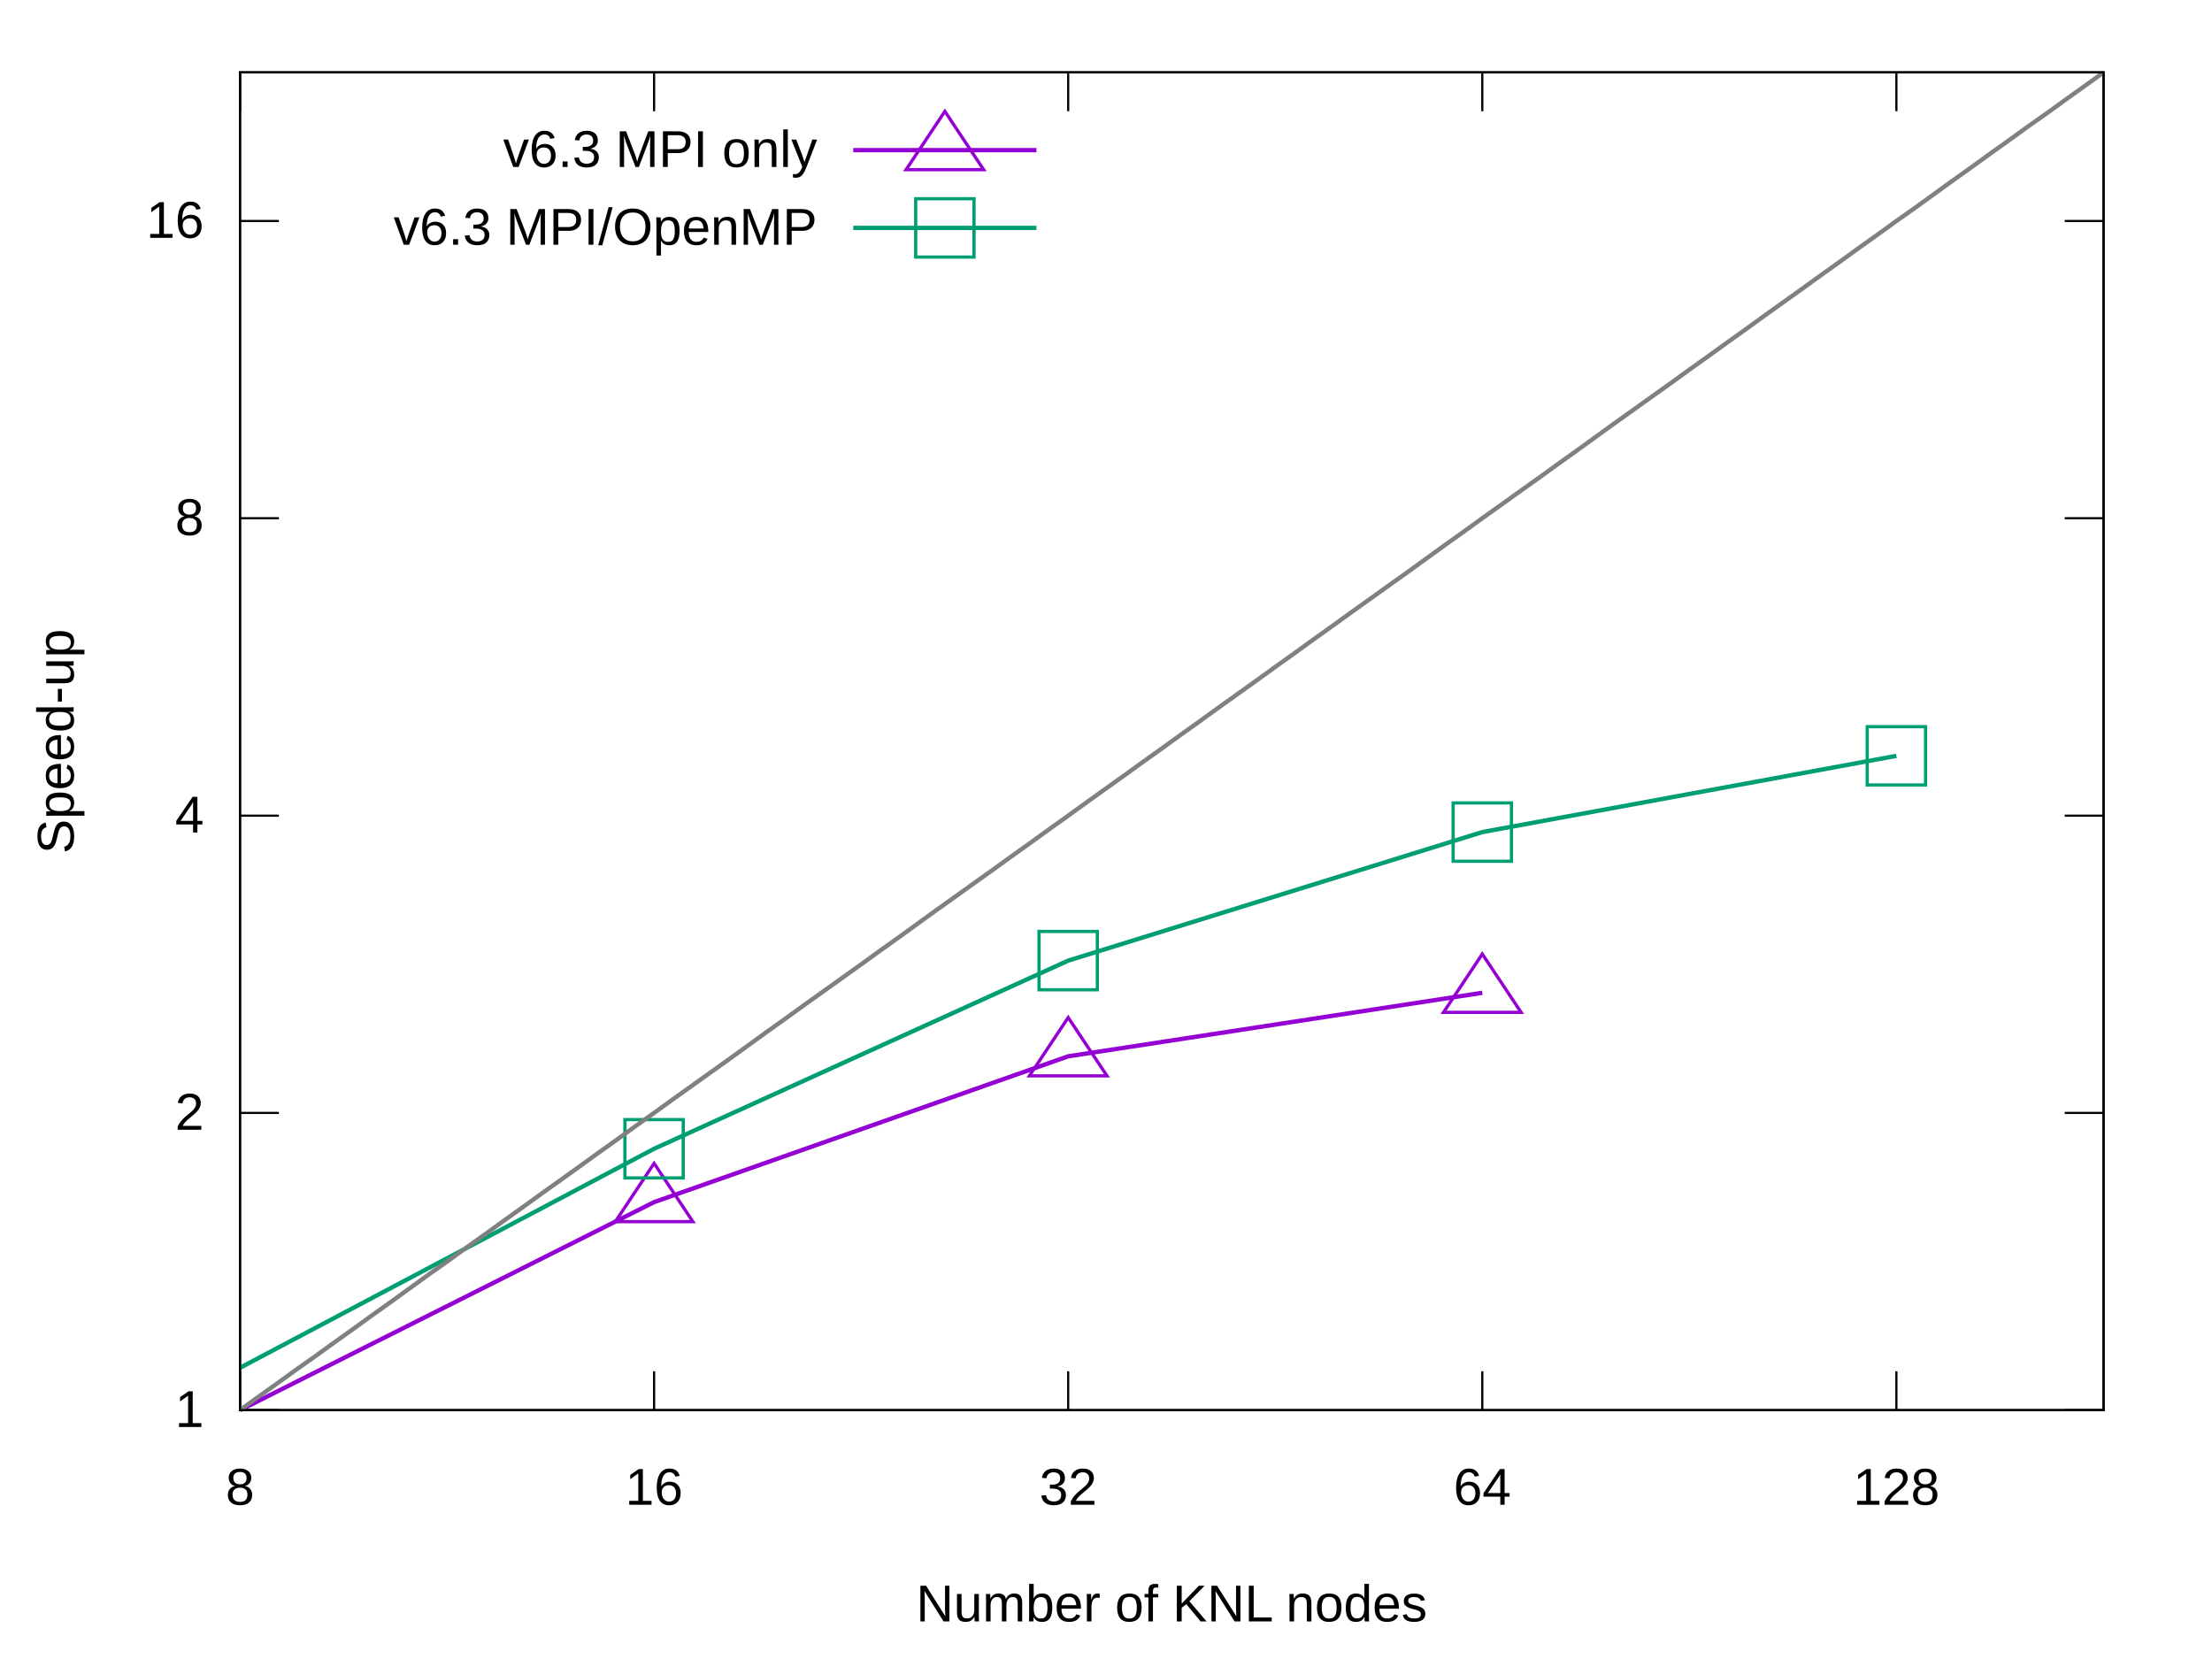
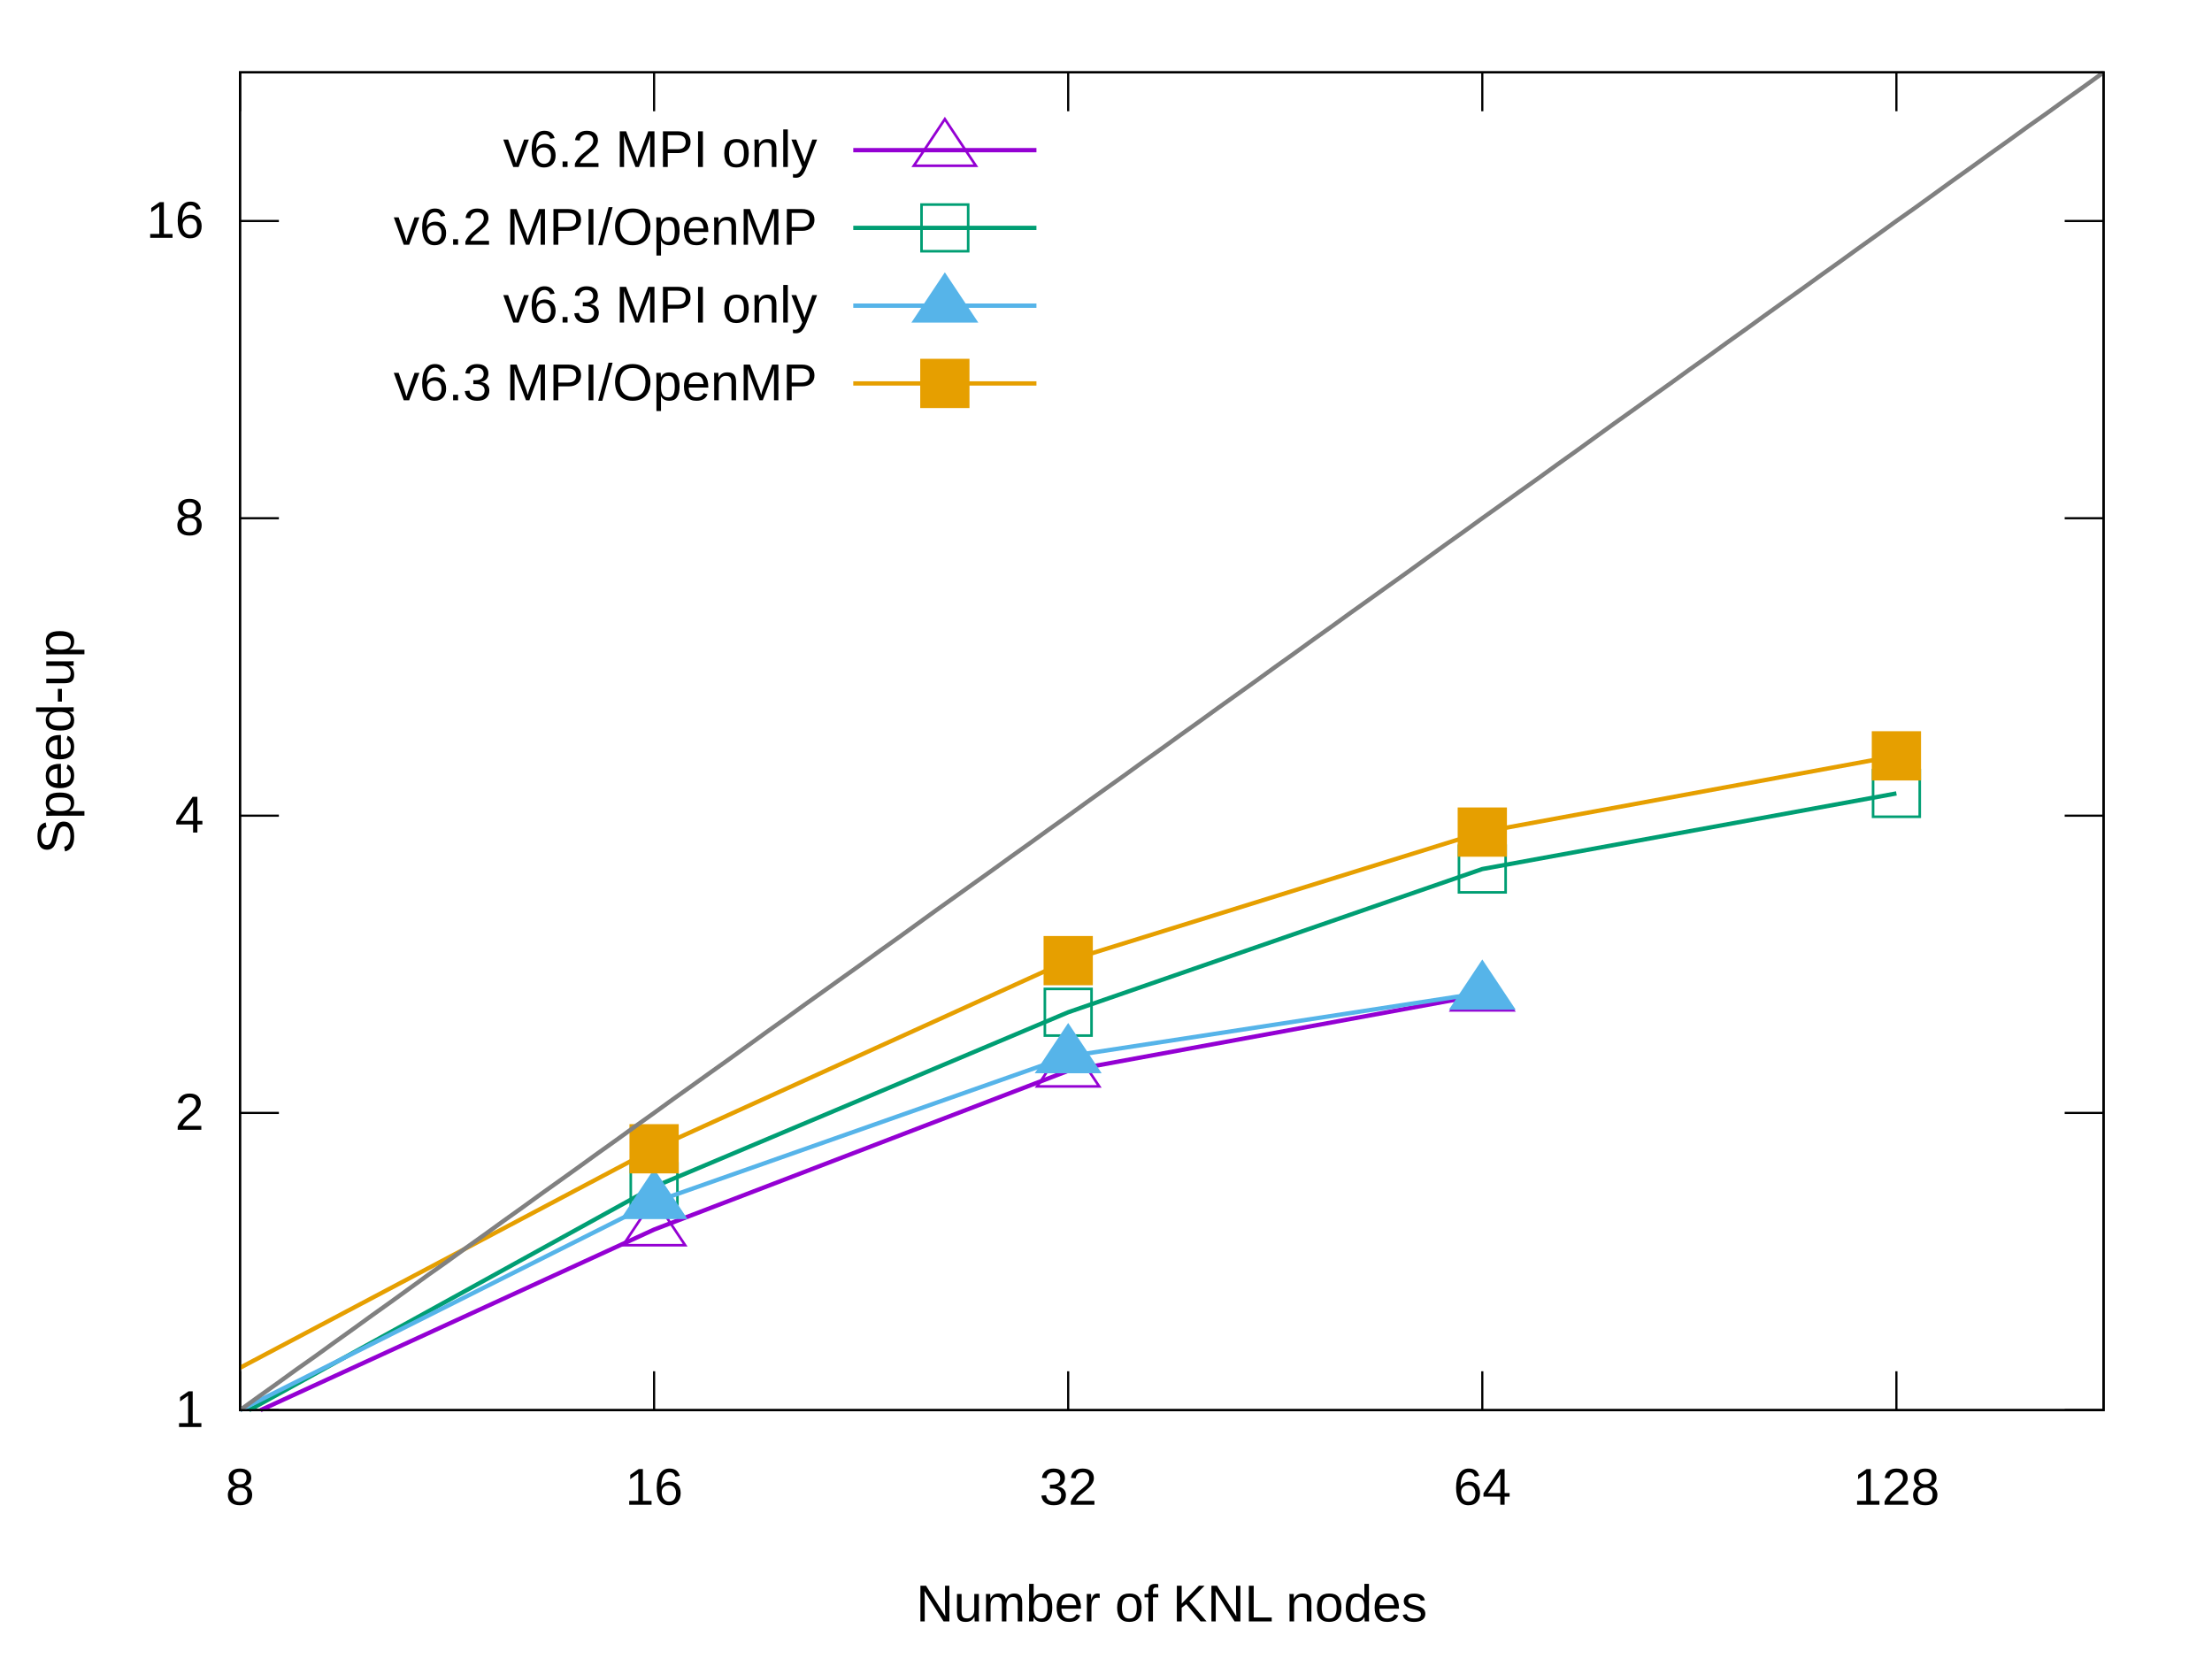
<svg xmlns="http://www.w3.org/2000/svg" xmlns:xlink="http://www.w3.org/1999/xlink" width="1024" height="768" viewBox="0 0 1024 768">
  <g id="gnuplot_canvas">
    <rect x="0" y="0" width="1024" height="768" fill="none" />
    <defs>
      <circle id="gpDot" r="0.5" stroke-width="0.5" />
      <path id="gpPt0" stroke-width="0.111" stroke="currentColor" d="M-1,0 h2 M0,-1 v2" />
      <path id="gpPt1" stroke-width="0.111" stroke="currentColor" d="M-1,-1 L1,1 M1,-1 L-1,1" />
      <path id="gpPt2" stroke-width="0.111" stroke="currentColor" d="M-1,0 L1,0 M0,-1 L0,1 M-1,-1 L1,1 M-1,1 L1,-1" />
      <rect id="gpPt3" stroke-width="0.111" stroke="currentColor" x="-1" y="-1" width="2" height="2" />
      <rect id="gpPt4" stroke-width="0.111" stroke="currentColor" fill="currentColor" x="-1" y="-1" width="2" height="2" />
      <circle id="gpPt5" stroke-width="0.111" stroke="currentColor" cx="0" cy="0" r="1" />
      <use xlink:href="#gpPt5" id="gpPt6" fill="currentColor" stroke="none" />
      <path id="gpPt7" stroke-width="0.111" stroke="currentColor" d="M0,-1.33 L-1.33,0.67 L1.33,0.67 z" />
      <use xlink:href="#gpPt7" id="gpPt8" fill="currentColor" stroke="none" />
      <use xlink:href="#gpPt7" id="gpPt9" stroke="currentColor" transform="rotate(180)" />
      <use xlink:href="#gpPt9" id="gpPt10" fill="currentColor" stroke="none" />
      <use xlink:href="#gpPt3" id="gpPt11" stroke="currentColor" transform="rotate(45)" />
      <use xlink:href="#gpPt11" id="gpPt12" fill="currentColor" stroke="none" />
      <path id="gpPt13" stroke-width="0.111" stroke="currentColor" d="M0,1.330 L1.265,0.411 L0.782,-1.067 L-0.782,-1.076 L-1.265,0.411 z" />
      <use xlink:href="#gpPt13" id="gpPt14" fill="currentColor" stroke="none" />
      <filter id="textbox" filterUnits="objectBoundingBox" x="0" y="0" height="1" width="1">
        <feFlood flood-color="white" flood-opacity="1" result="bgnd" />
        <feComposite in="SourceGraphic" in2="bgnd" operator="atop" />
      </filter>
      <filter id="greybox" filterUnits="objectBoundingBox" x="0" y="0" height="1" width="1">
        <feFlood flood-color="lightgrey" flood-opacity="1" result="grey" />
        <feComposite in="SourceGraphic" in2="grey" operator="atop" />
      </filter>
    </defs>
    <g fill="none" color="white" stroke="black" stroke-width="1.00" stroke-linecap="butt" stroke-linejoin="miter">
</g>
    <g fill="none" color="black" stroke="currentColor" stroke-width="1.00" stroke-linecap="butt" stroke-linejoin="miter">
      <path stroke="black" d="M111.1,652.8 L129.1,652.8 M973.8,652.8 L955.8,652.8  " />
      <g transform="translate(94.4,660.6)" stroke="none" fill="black" font-family="Arial" font-size="24.00" text-anchor="end">
        <text>
          <tspan font-family="Arial">1</tspan>
        </text>
      </g>
    </g>
    <g fill="none" color="black" stroke="currentColor" stroke-width="1.00" stroke-linecap="butt" stroke-linejoin="miter">
      <path stroke="black" d="M111.1,515.2 L129.1,515.2 M973.8,515.2 L955.8,515.2  " />
      <g transform="translate(94.4,523.0)" stroke="none" fill="black" font-family="Arial" font-size="24.00" text-anchor="end">
        <text>
          <tspan font-family="Arial">2</tspan>
        </text>
      </g>
    </g>
    <g fill="none" color="black" stroke="currentColor" stroke-width="1.00" stroke-linecap="butt" stroke-linejoin="miter">
      <path stroke="black" d="M111.1,377.6 L129.1,377.6 M973.8,377.6 L955.8,377.6  " />
      <g transform="translate(94.4,385.4)" stroke="none" fill="black" font-family="Arial" font-size="24.00" text-anchor="end">
        <text>
          <tspan font-family="Arial">4</tspan>
        </text>
      </g>
    </g>
    <g fill="none" color="black" stroke="currentColor" stroke-width="1.00" stroke-linecap="butt" stroke-linejoin="miter">
      <path stroke="black" d="M111.1,239.9 L129.1,239.9 M973.8,239.9 L955.8,239.9  " />
      <g transform="translate(94.4,247.7)" stroke="none" fill="black" font-family="Arial" font-size="24.00" text-anchor="end">
        <text>
          <tspan font-family="Arial">8</tspan>
        </text>
      </g>
    </g>
    <g fill="none" color="black" stroke="currentColor" stroke-width="1.00" stroke-linecap="butt" stroke-linejoin="miter">
      <path stroke="black" d="M111.1,102.3 L129.1,102.3 M973.8,102.3 L955.8,102.3  " />
      <g transform="translate(94.4,110.1)" stroke="none" fill="black" font-family="Arial" font-size="24.00" text-anchor="end">
        <text>
          <tspan font-family="Arial">16</tspan>
        </text>
      </g>
    </g>
    <g fill="none" color="black" stroke="currentColor" stroke-width="1.00" stroke-linecap="butt" stroke-linejoin="miter">
      <path stroke="black" d="M111.1,652.8 L111.1,634.8 M111.1,33.5 L111.1,51.5  " />
      <g transform="translate(111.1,696.6)" stroke="none" fill="black" font-family="Arial" font-size="24.00" text-anchor="middle">
        <text>
          <tspan font-family="Arial">8</tspan>
        </text>
      </g>
    </g>
    <g fill="none" color="black" stroke="currentColor" stroke-width="1.00" stroke-linecap="butt" stroke-linejoin="miter">
      <path stroke="black" d="M302.8,652.8 L302.8,634.8 M302.8,33.5 L302.8,51.5  " />
      <g transform="translate(302.8,696.6)" stroke="none" fill="black" font-family="Arial" font-size="24.00" text-anchor="middle">
        <text>
          <tspan font-family="Arial">16</tspan>
        </text>
      </g>
    </g>
    <g fill="none" color="black" stroke="currentColor" stroke-width="1.00" stroke-linecap="butt" stroke-linejoin="miter">
      <path stroke="black" d="M494.5,652.8 L494.5,634.8 M494.5,33.5 L494.5,51.5  " />
      <g transform="translate(494.5,696.6)" stroke="none" fill="black" font-family="Arial" font-size="24.00" text-anchor="middle">
        <text>
          <tspan font-family="Arial">32</tspan>
        </text>
      </g>
    </g>
    <g fill="none" color="black" stroke="currentColor" stroke-width="1.00" stroke-linecap="butt" stroke-linejoin="miter">
      <path stroke="black" d="M686.2,652.8 L686.2,634.8 M686.2,33.5 L686.2,51.5  " />
      <g transform="translate(686.2,696.6)" stroke="none" fill="black" font-family="Arial" font-size="24.00" text-anchor="middle">
        <text>
          <tspan font-family="Arial">64</tspan>
        </text>
      </g>
    </g>
    <g fill="none" color="black" stroke="currentColor" stroke-width="1.00" stroke-linecap="butt" stroke-linejoin="miter">
      <path stroke="black" d="M877.9,652.8 L877.9,634.8 M877.9,33.5 L877.9,51.5  " />
      <g transform="translate(877.9,696.6)" stroke="none" fill="black" font-family="Arial" font-size="24.00" text-anchor="middle">
        <text>
          <tspan font-family="Arial">128</tspan>
        </text>
      </g>
    </g>
    <g fill="none" color="black" stroke="currentColor" stroke-width="1.00" stroke-linecap="butt" stroke-linejoin="miter">
</g>
    <g fill="none" color="black" stroke="currentColor" stroke-width="1.00" stroke-linecap="butt" stroke-linejoin="miter">
      <path stroke="black" d="M111.1,33.5 L111.1,652.8 L973.8,652.8 L973.8,33.5 L111.1,33.5 Z  " />
    </g>
    <g fill="none" color="black" stroke="currentColor" stroke-width="1.00" stroke-linecap="butt" stroke-linejoin="miter">
      <g transform="translate(34.1,343.2) rotate(270)" stroke="none" fill="black" font-family="Arial" font-size="24.00" text-anchor="middle">
        <text>
          <tspan font-family="Arial">Speed-up</tspan>
        </text>
      </g>
    </g>
    <g fill="none" color="black" stroke="currentColor" stroke-width="1.00" stroke-linecap="butt" stroke-linejoin="miter">
      <g transform="translate(542.4,750.6)" stroke="none" fill="black" font-family="Arial" font-size="24.00" text-anchor="middle">
        <text>
          <tspan font-family="Arial">Number of KNL nodes</tspan>
        </text>
      </g>
    </g>
    <g fill="none" color="black" stroke="currentColor" stroke-width="1.00" stroke-linecap="butt" stroke-linejoin="miter">
</g>
    <g id="gnuplot_plot_1">
      <g fill="none" color="white" stroke="currentColor" stroke-width="2.00" stroke-linecap="butt" stroke-linejoin="miter">
</g>
      <g fill="none" color="black" stroke="currentColor" stroke-width="2.00" stroke-linecap="butt" stroke-linejoin="miter">
        <g transform="translate(378.3,77.3)" stroke="none" fill="black" font-family="Arial" font-size="24.00" text-anchor="end">
          <text>
+             <tspan font-family="Arial">v6.2 MPI only</tspan>
+           </text>
+         </g>
+       </g>
+       <g fill="none" color="black" stroke="currentColor" stroke-width="2.00" stroke-linecap="butt" stroke-linejoin="miter">
+         <path stroke="rgb(148,   0, 211)" d="M395.0,69.5 L479.8,69.5 M120.6,652.8 L302.8,569.2 L494.5,495.7 L686.2,460.5  " />
+         <use xlink:href="#gpPt7" transform="translate(302.8,569.2) scale(10.80)" color="rgb(148,   0, 211)" />
+         <use xlink:href="#gpPt7" transform="translate(494.5,495.7) scale(10.80)" color="rgb(148,   0, 211)" />
+         <use xlink:href="#gpPt7" transform="translate(686.2,460.5) scale(10.80)" color="rgb(148,   0, 211)" />
+         <use xlink:href="#gpPt7" transform="translate(437.4,69.5) scale(10.80)" color="rgb(148,   0, 211)" />
+       </g>
+     </g>
+     <g id="gnuplot_plot_2">
+       <g fill="none" color="black" stroke="currentColor" stroke-width="2.00" stroke-linecap="butt" stroke-linejoin="miter">
+         <g transform="translate(378.3,113.3)" stroke="none" fill="black" font-family="Arial" font-size="24.00" text-anchor="end">
+           <text>
+             <tspan font-family="Arial">v6.2 MPI/OpenMP</tspan>
+           </text>
+         </g>
+       </g>
+       <g fill="none" color="black" stroke="currentColor" stroke-width="2.00" stroke-linecap="butt" stroke-linejoin="miter">
+         <path stroke="rgb(  0, 158, 115)" d="M395.0,105.5 L479.8,105.5 M115.3,652.8 L302.8,549.4 L494.5,468.6 L686.2,402.3 L877.9,367.3  " />
+         <use xlink:href="#gpPt3" transform="translate(302.8,549.4) scale(10.80)" color="rgb(  0, 158, 115)" />
+         <use xlink:href="#gpPt3" transform="translate(494.5,468.6) scale(10.80)" color="rgb(  0, 158, 115)" />
+         <use xlink:href="#gpPt3" transform="translate(686.2,402.3) scale(10.80)" color="rgb(  0, 158, 115)" />
+         <use xlink:href="#gpPt3" transform="translate(877.9,367.3) scale(10.80)" color="rgb(  0, 158, 115)" />
+         <use xlink:href="#gpPt3" transform="translate(437.4,105.5) scale(10.80)" color="rgb(  0, 158, 115)" />
+       </g>
+     </g>
+     <g id="gnuplot_plot_3">
+       <g fill="none" color="black" stroke="currentColor" stroke-width="2.00" stroke-linecap="butt" stroke-linejoin="miter">
+         <g transform="translate(378.3,149.3)" stroke="none" fill="black" font-family="Arial" font-size="24.00" text-anchor="end">
+           <text>
            <tspan font-family="Arial">v6.3 MPI only</tspan>
          </text>
        </g>
      </g>
      <g fill="none" color="black" stroke="currentColor" stroke-width="2.00" stroke-linecap="butt" stroke-linejoin="miter">
-         <path stroke="rgb(148,   0, 211)" d="M395.0,69.5 L479.8,69.5 M111.1,652.8 L302.8,556.5 L494.5,489.0 L686.2,459.6  " />
-         <use xlink:href="#gpPt7" transform="translate(302.8,556.5) scale(13.50)" color="rgb(148,   0, 211)" />
-         <use xlink:href="#gpPt7" transform="translate(494.5,489.0) scale(13.50)" color="rgb(148,   0, 211)" />
-         <use xlink:href="#gpPt7" transform="translate(686.2,459.6) scale(13.50)" color="rgb(148,   0, 211)" />
-         <use xlink:href="#gpPt7" transform="translate(437.4,69.5) scale(13.50)" color="rgb(148,   0, 211)" />
-       </g>
-     </g>
-     <g id="gnuplot_plot_2">
-       <g fill="none" color="black" stroke="currentColor" stroke-width="2.00" stroke-linecap="butt" stroke-linejoin="miter">
-         <g transform="translate(378.3,113.3)" stroke="none" fill="black" font-family="Arial" font-size="24.00" text-anchor="end">
+         <path stroke="rgb( 86, 180, 233)" d="M395.0,141.5 L479.8,141.5 M111.1,652.8 L302.8,556.5 L494.5,489.0 L686.2,459.6  " />
+         <use xlink:href="#gpPt8" transform="translate(302.8,556.5) scale(10.80)" color="rgb( 86, 180, 233)" />
+         <use xlink:href="#gpPt8" transform="translate(494.5,489.0) scale(10.80)" color="rgb( 86, 180, 233)" />
+         <use xlink:href="#gpPt8" transform="translate(686.2,459.6) scale(10.80)" color="rgb( 86, 180, 233)" />
+         <use xlink:href="#gpPt8" transform="translate(437.4,141.5) scale(10.80)" color="rgb( 86, 180, 233)" />
+       </g>
+     </g>
+     <g id="gnuplot_plot_4">
+       <g fill="none" color="black" stroke="currentColor" stroke-width="2.00" stroke-linecap="butt" stroke-linejoin="miter">
+         <g transform="translate(378.3,185.3)" stroke="none" fill="black" font-family="Arial" font-size="24.00" text-anchor="end">
          <text>
            <tspan font-family="Arial">v6.3 MPI/OpenMP</tspan>
          </text>
        </g>
      </g>
      <g fill="none" color="black" stroke="currentColor" stroke-width="2.00" stroke-linecap="butt" stroke-linejoin="miter">
-         <path stroke="rgb(  0, 158, 115)" d="M395.0,105.5 L479.8,105.5 M111.1,633.2 L302.8,531.8 L494.5,444.7 L686.2,385.2 L877.9,349.9  " />
-         <use xlink:href="#gpPt3" transform="translate(302.8,531.8) scale(13.50)" color="rgb(  0, 158, 115)" />
-         <use xlink:href="#gpPt3" transform="translate(494.5,444.7) scale(13.50)" color="rgb(  0, 158, 115)" />
-         <use xlink:href="#gpPt3" transform="translate(686.2,385.2) scale(13.50)" color="rgb(  0, 158, 115)" />
-         <use xlink:href="#gpPt3" transform="translate(877.9,349.9) scale(13.50)" color="rgb(  0, 158, 115)" />
-         <use xlink:href="#gpPt3" transform="translate(437.4,105.5) scale(13.50)" color="rgb(  0, 158, 115)" />
-       </g>
-     </g>
-     <g id="gnuplot_plot_3">
+         <path stroke="rgb(230, 159,   0)" d="M395.0,177.5 L479.8,177.5 M111.1,633.2 L302.8,531.8 L494.5,444.7 L686.2,385.2 L877.9,349.9  " />
+         <use xlink:href="#gpPt4" transform="translate(302.8,531.8) scale(10.80)" color="rgb(230, 159,   0)" />
+         <use xlink:href="#gpPt4" transform="translate(494.5,444.7) scale(10.80)" color="rgb(230, 159,   0)" />
+         <use xlink:href="#gpPt4" transform="translate(686.2,385.2) scale(10.80)" color="rgb(230, 159,   0)" />
+         <use xlink:href="#gpPt4" transform="translate(877.9,349.9) scale(10.80)" color="rgb(230, 159,   0)" />
+         <use xlink:href="#gpPt4" transform="translate(437.4,177.5) scale(10.80)" color="rgb(230, 159,   0)" />
+       </g>
+     </g>
+     <g id="gnuplot_plot_5">
      <g fill="none" color="black" stroke="currentColor" stroke-width="2.00" stroke-linecap="butt" stroke-linejoin="miter">
        <path stroke="gray" d="M111.1,652.8 L119.8,646.5 L128.5,640.3 L137.2,634.0 L146.0,627.8 L154.7,621.5 L163.4,615.3 L172.1,609.0   L180.8,602.8 L189.5,596.5 L198.2,590.2 L207.0,584.0 L215.7,577.7 L224.4,571.5 L233.1,565.2 L241.8,559.0   L250.5,552.7 L259.2,546.5 L268.0,540.2 L276.7,533.9 L285.4,527.7 L294.1,521.4 L302.8,515.2 L311.5,508.9   L320.2,502.7 L329.0,496.4 L337.7,490.2 L346.4,483.9 L355.1,477.6 L363.8,471.4 L372.5,465.1 L381.2,458.9   L390.0,452.6 L398.7,446.4 L407.4,440.1 L416.1,433.9 L424.8,427.6 L433.5,421.3 L442.2,415.1 L451.0,408.8   L459.7,402.6 L468.4,396.3 L477.1,390.1 L485.8,383.8 L494.5,377.6 L503.2,371.3 L512.0,365.0 L520.7,358.8   L529.4,352.5 L538.1,346.3 L546.8,340.0 L555.5,333.8 L564.2,327.5 L572.9,321.3 L581.7,315.0 L590.4,308.7   L599.1,302.5 L607.8,296.2 L616.5,290.0 L625.2,283.7 L633.9,277.5 L642.7,271.2 L651.4,265.0 L660.1,258.7   L668.8,252.4 L677.5,246.2 L686.2,239.9 L694.9,233.7 L703.7,227.4 L712.4,221.2 L721.1,214.9 L729.8,208.7   L738.5,202.4 L747.2,196.1 L755.9,189.9 L764.7,183.6 L773.4,177.4 L782.1,171.1 L790.8,164.9 L799.5,158.6   L808.2,152.4 L816.9,146.1 L825.7,139.8 L834.4,133.6 L843.1,127.3 L851.8,121.1 L860.5,114.8 L869.2,108.6   L877.9,102.3 L886.7,96.1 L895.4,89.8 L904.1,83.5 L912.8,77.3 L921.5,71.0 L930.2,64.8 L938.9,58.5   L947.7,52.3 L956.4,46.0 L965.1,39.8 L973.8,33.5  " />
      </g>
    </g>
    <g fill="none" color="black" stroke="currentColor" stroke-width="2.00" stroke-linecap="butt" stroke-linejoin="miter">
</g>
    <g fill="none" color="black" stroke="black" stroke-width="1.00" stroke-linecap="butt" stroke-linejoin="miter">
</g>
    <g fill="none" color="black" stroke="currentColor" stroke-width="1.00" stroke-linecap="butt" stroke-linejoin="miter">
      <path stroke="black" d="M111.1,33.5 L111.1,652.8 L973.8,652.8 L973.8,33.5 L111.1,33.5 Z  " />
    </g>
    <g fill="none" color="black" stroke="currentColor" stroke-width="1.00" stroke-linecap="butt" stroke-linejoin="miter">
</g>
  </g>
</svg>
